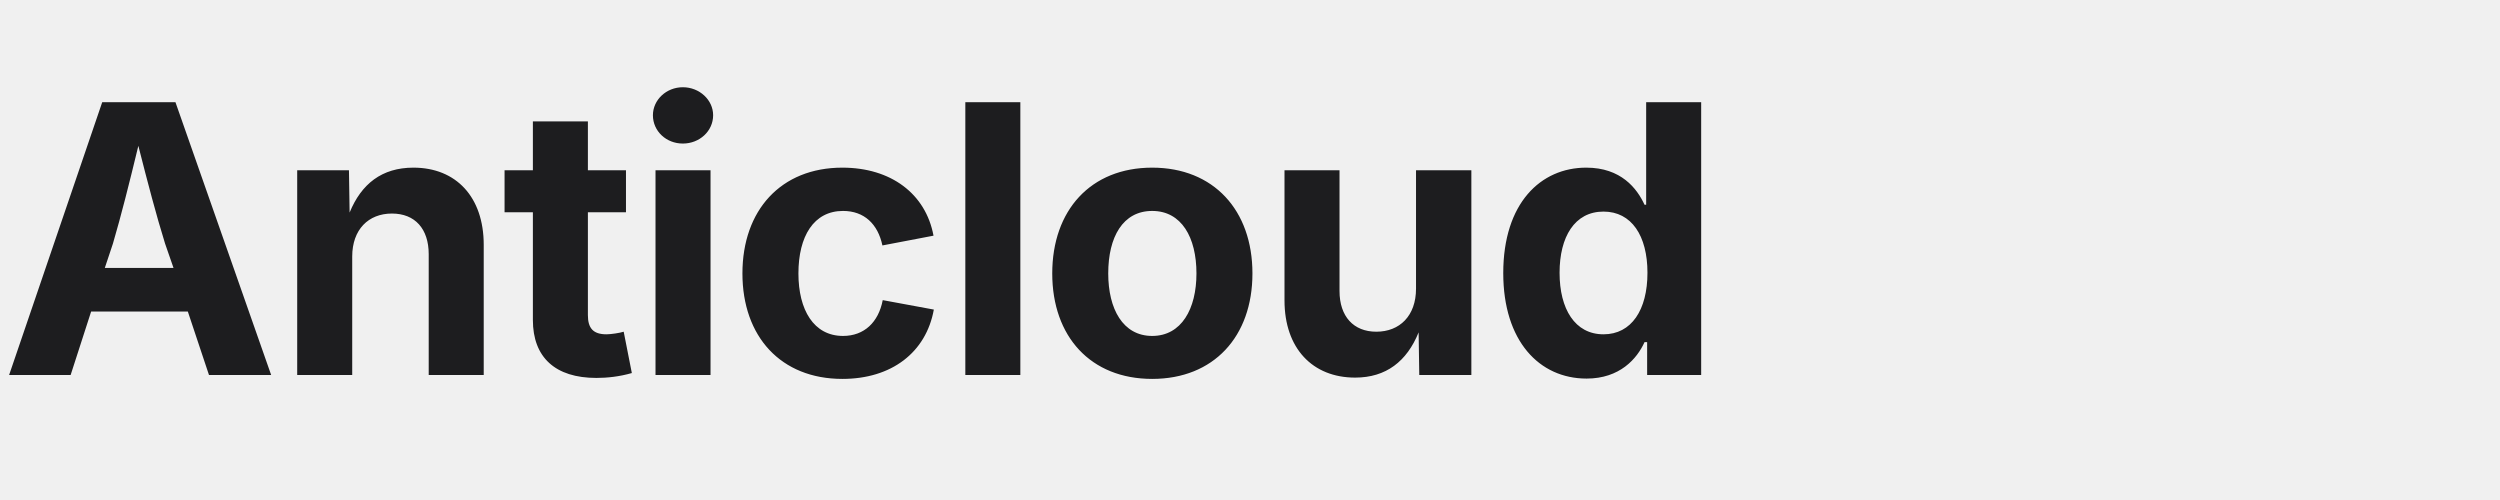
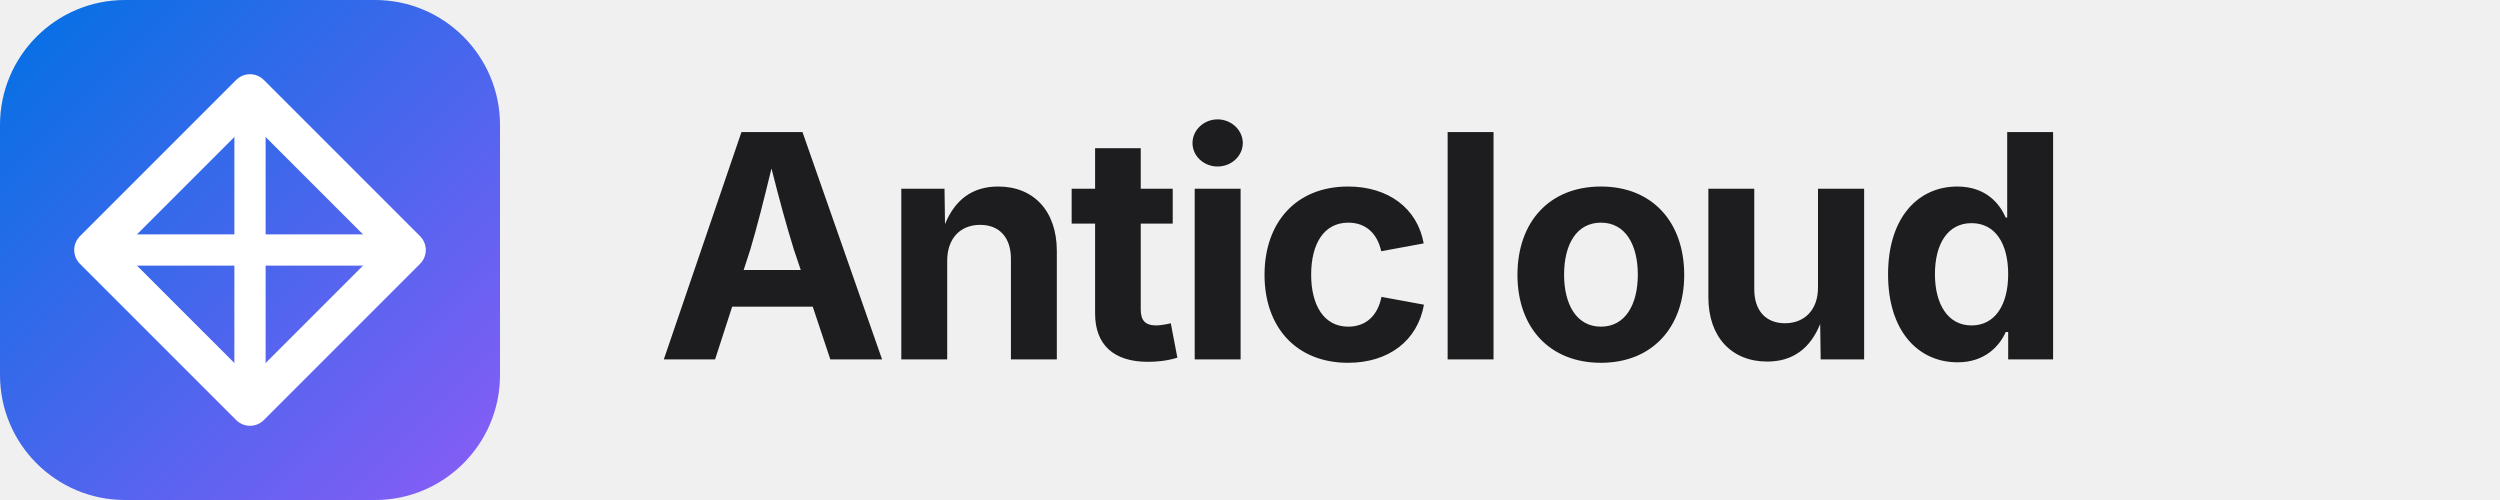
- <svg xmlns="http://www.w3.org/2000/svg" viewBox="0 0 120 24">
-   <text x="0" y="18" font-family="'Inter',-apple-system,BlinkMacSystemFont,'SF Pro Display','Helvetica Neue',sans-serif" font-size="18" font-weight="700" fill="#1d1d1f" letter-spacing="-0.3">Anticloud</text>
+ <svg xmlns="http://www.w3.org/2000/svg" viewBox="0 0 160 32" fill="none">
+   <defs>
+     <linearGradient id="grad" x1="0" y1="0" x2="32" y2="32" gradientUnits="userSpaceOnUse">
+       <stop offset="0%" stop-color="#0071e3" />
+       <stop offset="100%" stop-color="#8b5cf6" />
+     </linearGradient>
+   </defs>
+   <rect x="0" y="0" width="32" height="32" rx="8" fill="url(#grad)" />
+   <path d="M16 6L26 16L16 26L6 16L16 6Z" fill="none" stroke="#fff" stroke-width="2.5" stroke-linejoin="round" />
+   <line x1="16" y1="6" x2="16" y2="26" stroke="#fff" stroke-width="2" />
+   <line x1="6" y1="16" x2="26" y2="16" stroke="#fff" stroke-width="2" />
+   <text x="42" y="23" font-family="'Inter',-apple-system,BlinkMacSystemFont,'SF Pro Display','Helvetica Neue',sans-serif" font-size="20" font-weight="700" fill="#1d1d1f" letter-spacing="-0.5">Anticloud</text>
</svg>
